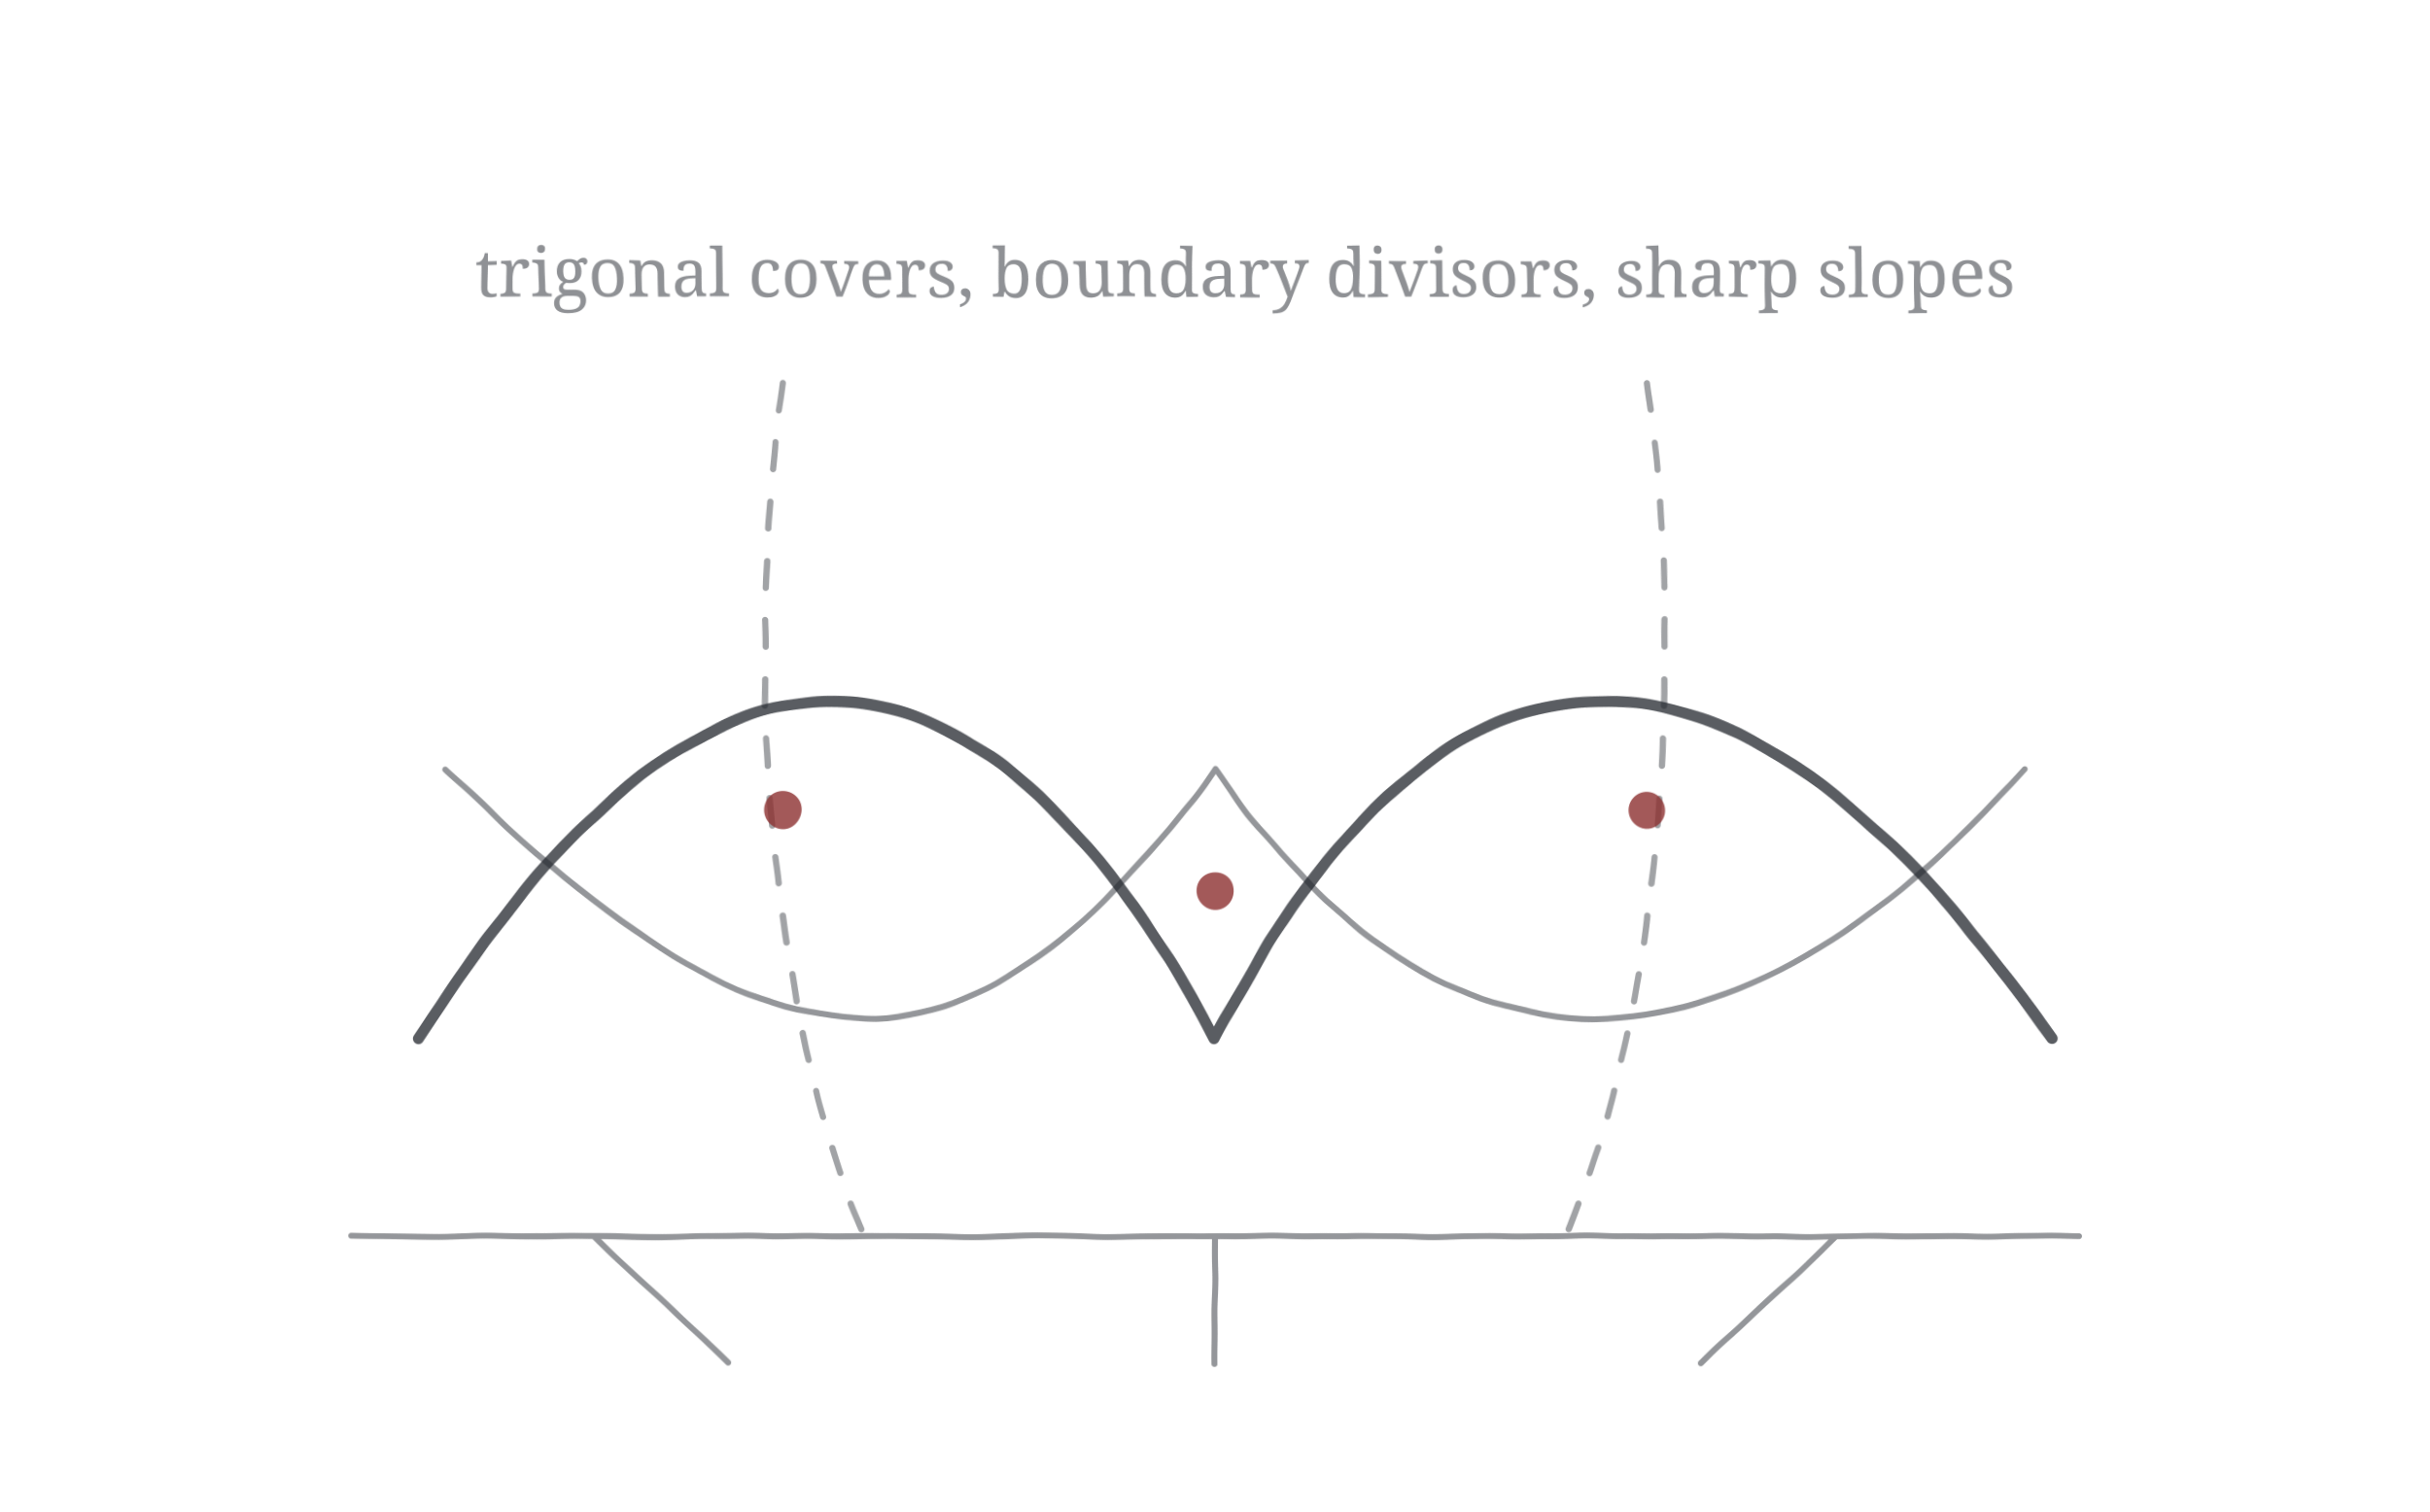
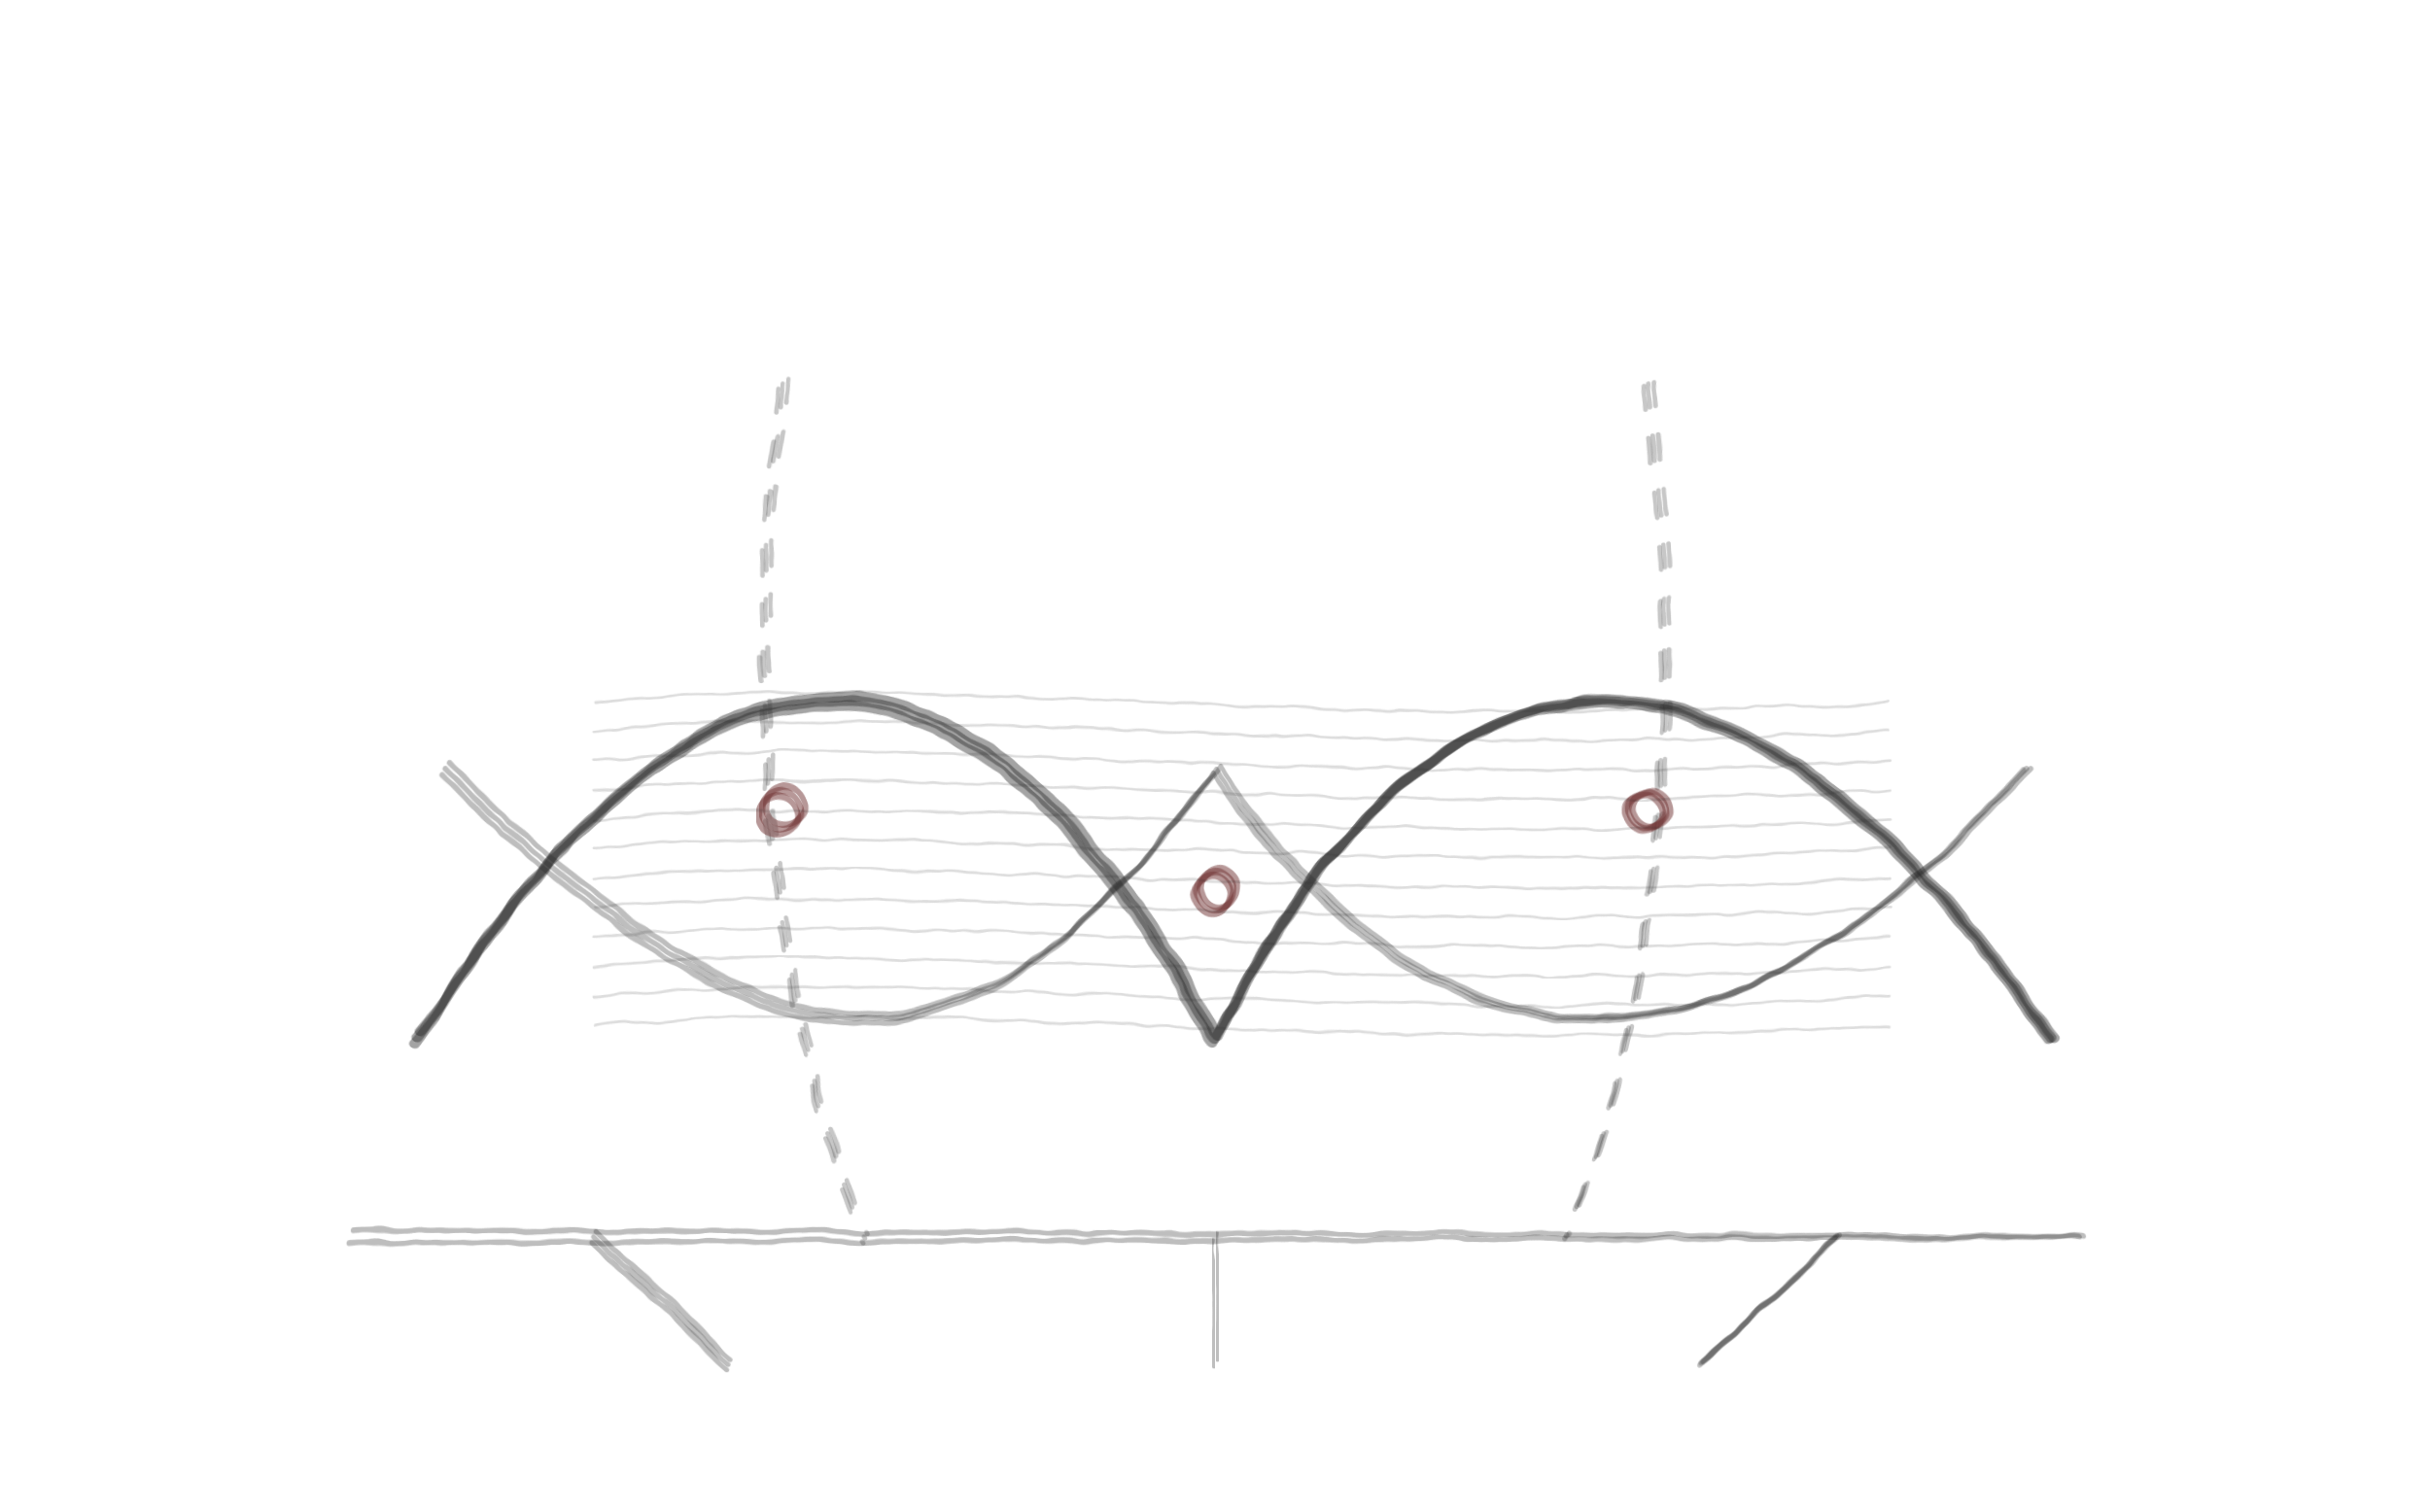
<svg xmlns="http://www.w3.org/2000/svg" viewBox="0 0 900 560" role="img" aria-hidden="true">
  <defs>
-     <filter id="rough" x="-10%" y="-10%" width="120%" height="120%">
-       <feTurbulence type="fractalNoise" baseFrequency="0.035" numOctaves="2" seed="17" result="noise" />
-       <feDisplacementMap in="SourceGraphic" in2="noise" scale="1.35" xChannelSelector="R" yChannelSelector="G" />
+     <filter id="wobble" x="-12%" y="-12%" width="124%" height="124%">
+       <feTurbulence type="fractalNoise" baseFrequency="0.055" numOctaves="3" seed="23" result="noise" />
+       <feDisplacementMap in="SourceGraphic" in2="noise" scale="2.8" xChannelSelector="R" yChannelSelector="G" />
+       <feGaussianBlur stdDeviation="0.16" />
    </filter>
    <style>
-     .p{fill:none;stroke:#20242b;stroke-width:4.1;stroke-linecap:round;stroke-linejoin:round;filter:url(#rough);opacity:.74}
-     .q{fill:none;stroke:#20242b;stroke-width:2.2;stroke-linecap:round;stroke-linejoin:round;filter:url(#rough);opacity:.48}
-     .r{fill:none;stroke:#20242b;stroke-width:1.45;stroke-linecap:round;stroke-linejoin:round;filter:url(#rough);opacity:.30}
-     .d{fill:none;stroke:#20242b;stroke-width:2.3;stroke-linecap:round;stroke-linejoin:round;stroke-dasharray:10 12;filter:url(#rough);opacity:.42}
-     .m{fill:#20242b;filter:url(#rough);opacity:.72}
-     .a{fill:#8c2f2f;stroke:#8c2f2f;stroke-width:1.8;filter:url(#rough);opacity:.8}
-     .wash{fill:#20242b;opacity:.045;filter:url(#rough)}
-     .txt{font-family:EB Garamond, Georgia, serif;font-size:35px;fill:#20242b;opacity:.55;filter:url(#rough)}
-     .small{font-family:EB Garamond, Georgia, serif;font-size:25px;fill:#20242b;opacity:.50;filter:url(#rough)}
+     .heavy{fill:none;stroke:#262626;stroke-width:3.5;stroke-linecap:round;stroke-linejoin:round;opacity:.42;filter:url(#wobble)}
+     .mid{fill:none;stroke:#262626;stroke-width:2.0;stroke-linecap:round;stroke-linejoin:round;opacity:.30;filter:url(#wobble)}
+     .light{fill:none;stroke:#262626;stroke-width:1.2;stroke-linecap:round;stroke-linejoin:round;opacity:.18;filter:url(#wobble)}
+     .dash{fill:none;stroke:#262626;stroke-width:1.7;stroke-linecap:round;stroke-linejoin:round;stroke-dasharray:9 11;opacity:.26;filter:url(#wobble)}
+     .shade{fill:none;stroke:#262626;stroke-width:1.0;stroke-linecap:round;opacity:.16;filter:url(#wobble)}
+     .mark{fill:none;stroke:#6f3333;stroke-width:2.4;opacity:.50;filter:url(#wobble)}
  </style>
  </defs>
-   <path class="p" d="M155 385 C260 218 360 218 450 385 C535 218 645 218 760 385" />
-   <path class="q" d="M165 285 C290 408 360 408 450 285 C535 408 640 408 750 285" />
-   <path class="d" d="M290 142 C275 250 285 374 320 458 M610 142 C625 250 615 374 580 458" />
-   <path class="q" d="M130 458 L770 458 M220 458 L270 505 M450 458 L450 505 M680 458 L630 505" />
-   <circle class="a" cx="290" cy="300" r="6" />
-   <circle class="a" cx="450" cy="330" r="6" />
-   <circle class="a" cx="610" cy="300" r="6" />
-   <text class="small" x="176" y="110">trigonal covers, boundary divisors, sharp slopes</text>
+   <path class="heavy" d="M155 385 C260 218 360 218 450 385 C535 218 645 218 760 385" />
+   <path class="heavy" d="M155 385 C260 218 360 218 450 385 C535 218 645 218 760 385" transform="translate(1.6 -1.1) rotate(.22 450 280)" opacity=".55" />
+   <path class="heavy" d="M155 385 C260 218 360 218 450 385 C535 218 645 218 760 385" transform="translate(-1.2 1.4) rotate(-.18 450 280)" opacity=".38" />
+   <path class="mid" d="M165 285 C290 408 360 408 450 285 C535 408 640 408 750 285" />
+   <path class="mid" d="M165 285 C290 408 360 408 450 285 C535 408 640 408 750 285" transform="translate(1.6 -1.1) rotate(.22 450 280)" opacity=".55" />
+   <path class="mid" d="M165 285 C290 408 360 408 450 285 C535 408 640 408 750 285" transform="translate(-1.2 1.4) rotate(-.18 450 280)" opacity=".38" />
+   <path class="dash" d="M290 142 C275 250 285 374 320 458" />
+   <path class="dash" d="M290 142 C275 250 285 374 320 458" transform="translate(1.6 -1.1) rotate(.22 450 280)" opacity=".55" />
+   <path class="dash" d="M290 142 C275 250 285 374 320 458" transform="translate(-1.2 1.4) rotate(-.18 450 280)" opacity=".38" />
+   <path class="dash" d="M610 142 C625 250 615 374 580 458" />
+   <path class="dash" d="M610 142 C625 250 615 374 580 458" transform="translate(1.6 -1.1) rotate(.22 450 280)" opacity=".55" />
+   <path class="dash" d="M610 142 C625 250 615 374 580 458" transform="translate(-1.2 1.4) rotate(-.18 450 280)" opacity=".38" />
+   <path class="mid" d="M130 458 L770 458" />
+   <path class="mid" d="M130 458 L770 458" transform="translate(1.6 -1.1) rotate(.22 450 280)" opacity=".55" />
+   <path class="mid" d="M130 458 L770 458" transform="translate(-1.2 1.4) rotate(-.18 450 280)" opacity=".38" />
+   <path class="mid" d="M220 458 L270 505" />
+   <path class="mid" d="M220 458 L270 505" transform="translate(1.6 -1.1) rotate(.22 450 280)" opacity=".55" />
+   <path class="mid" d="M220 458 L270 505" transform="translate(-1.2 1.4) rotate(-.18 450 280)" opacity=".38" />
+   <path class="mid" d="M450 458 L450 505" />
+   <path class="mid" d="M450 458 L450 505" transform="translate(1.6 -1.1) rotate(.22 450 280)" opacity=".55" />
+   <path class="mid" d="M450 458 L450 505" transform="translate(-1.2 1.4) rotate(-.18 450 280)" opacity=".38" />
+   <path class="mid" d="M680 458 L630 505" />
+   <path class="mid" d="M680 458 L630 505" transform="translate(1.6 -1.1) rotate(.22 450 280)" opacity=".55" />
+   <path class="mid" d="M680 458 L630 505" transform="translate(-1.2 1.4) rotate(-.18 450 280)" opacity=".38" />
+   <path class="mark" d="M 283 300 C 283 295.1, 287.55 293, 290 293 C 294.9 293, 297 298.25, 297 300 C 297 304.9, 291.75 307, 290 307 C 285.1 307, 283 301.75, 283 300 Z" />
+   <path class="mark" d="M 283 300 C 283 295.1, 287.55 293, 290 293 C 294.9 293, 297 298.25, 297 300 C 297 304.9, 291.75 307, 290 307 C 285.1 307, 283 301.75, 283 300 Z" transform="translate(1.6 -1.1) rotate(.22 450 280)" opacity=".55" />
+   <path class="mark" d="M 283 300 C 283 295.1, 287.55 293, 290 293 C 294.9 293, 297 298.25, 297 300 C 297 304.9, 291.75 307, 290 307 C 285.1 307, 283 301.75, 283 300 Z" transform="translate(-1.2 1.4) rotate(-.18 450 280)" opacity=".38" />
+   <path class="mark" d="M 443 330 C 443 325.1, 447.55 323, 450 323 C 454.9 323, 457 328.25, 457 330 C 457 334.9, 451.75 337, 450 337 C 445.1 337, 443 331.75, 443 330 Z" />
+   <path class="mark" d="M 443 330 C 443 325.1, 447.55 323, 450 323 C 454.9 323, 457 328.25, 457 330 C 457 334.9, 451.75 337, 450 337 C 445.1 337, 443 331.75, 443 330 Z" transform="translate(1.6 -1.1) rotate(.22 450 280)" opacity=".55" />
+   <path class="mark" d="M 443 330 C 443 325.1, 447.55 323, 450 323 C 454.9 323, 457 328.25, 457 330 C 457 334.9, 451.75 337, 450 337 C 445.1 337, 443 331.75, 443 330 Z" transform="translate(-1.2 1.4) rotate(-.18 450 280)" opacity=".38" />
+   <path class="mark" d="M 603 300 C 603 295.1, 607.55 293, 610 293 C 614.9 293, 617 298.25, 617 300 C 617 304.9, 611.75 307, 610 307 C 605.1 307, 603 301.75, 603 300 Z" />
+   <path class="mark" d="M 603 300 C 603 295.1, 607.55 293, 610 293 C 614.9 293, 617 298.25, 617 300 C 617 304.9, 611.75 307, 610 307 C 605.1 307, 603 301.75, 603 300 Z" transform="translate(1.6 -1.1) rotate(.22 450 280)" opacity=".55" />
+   <path class="mark" d="M 603 300 C 603 295.1, 607.55 293, 610 293 C 614.9 293, 617 298.25, 617 300 C 617 304.9, 611.75 307, 610 307 C 605.1 307, 603 301.75, 603 300 Z" transform="translate(-1.2 1.4) rotate(-.18 450 280)" opacity=".38" />
+   <path class="shade" d="M220 260.0 C340.0 248.0,484.0 272.0,700 260.0" />
+   <path class="shade" d="M220 270.9 C340.0 258.9,484.0 282.9,700 270.9" />
+   <path class="shade" d="M220 281.8 C340.0 269.8,484.0 293.8,700 281.8" />
+   <path class="shade" d="M220 292.7 C340.0 280.7,484.0 304.7,700 292.7" />
+   <path class="shade" d="M220 303.6 C340.0 291.6,484.0 315.6,700 303.6" />
+   <path class="shade" d="M220 314.5 C340.0 302.5,484.0 326.5,700 314.5" />
+   <path class="shade" d="M220 325.5 C340.0 313.5,484.0 337.5,700 325.5" />
+   <path class="shade" d="M220 336.4 C340.0 324.4,484.0 348.4,700 336.4" />
+   <path class="shade" d="M220 347.3 C340.0 335.3,484.0 359.3,700 347.3" />
+   <path class="shade" d="M220 358.2 C340.0 346.2,484.0 370.2,700 358.2" />
+   <path class="shade" d="M220 369.1 C340.0 357.1,484.0 381.1,700 369.1" />
+   <path class="shade" d="M220 380.0 C340.0 368.0,484.0 392.0,700 380.0" />
</svg>
